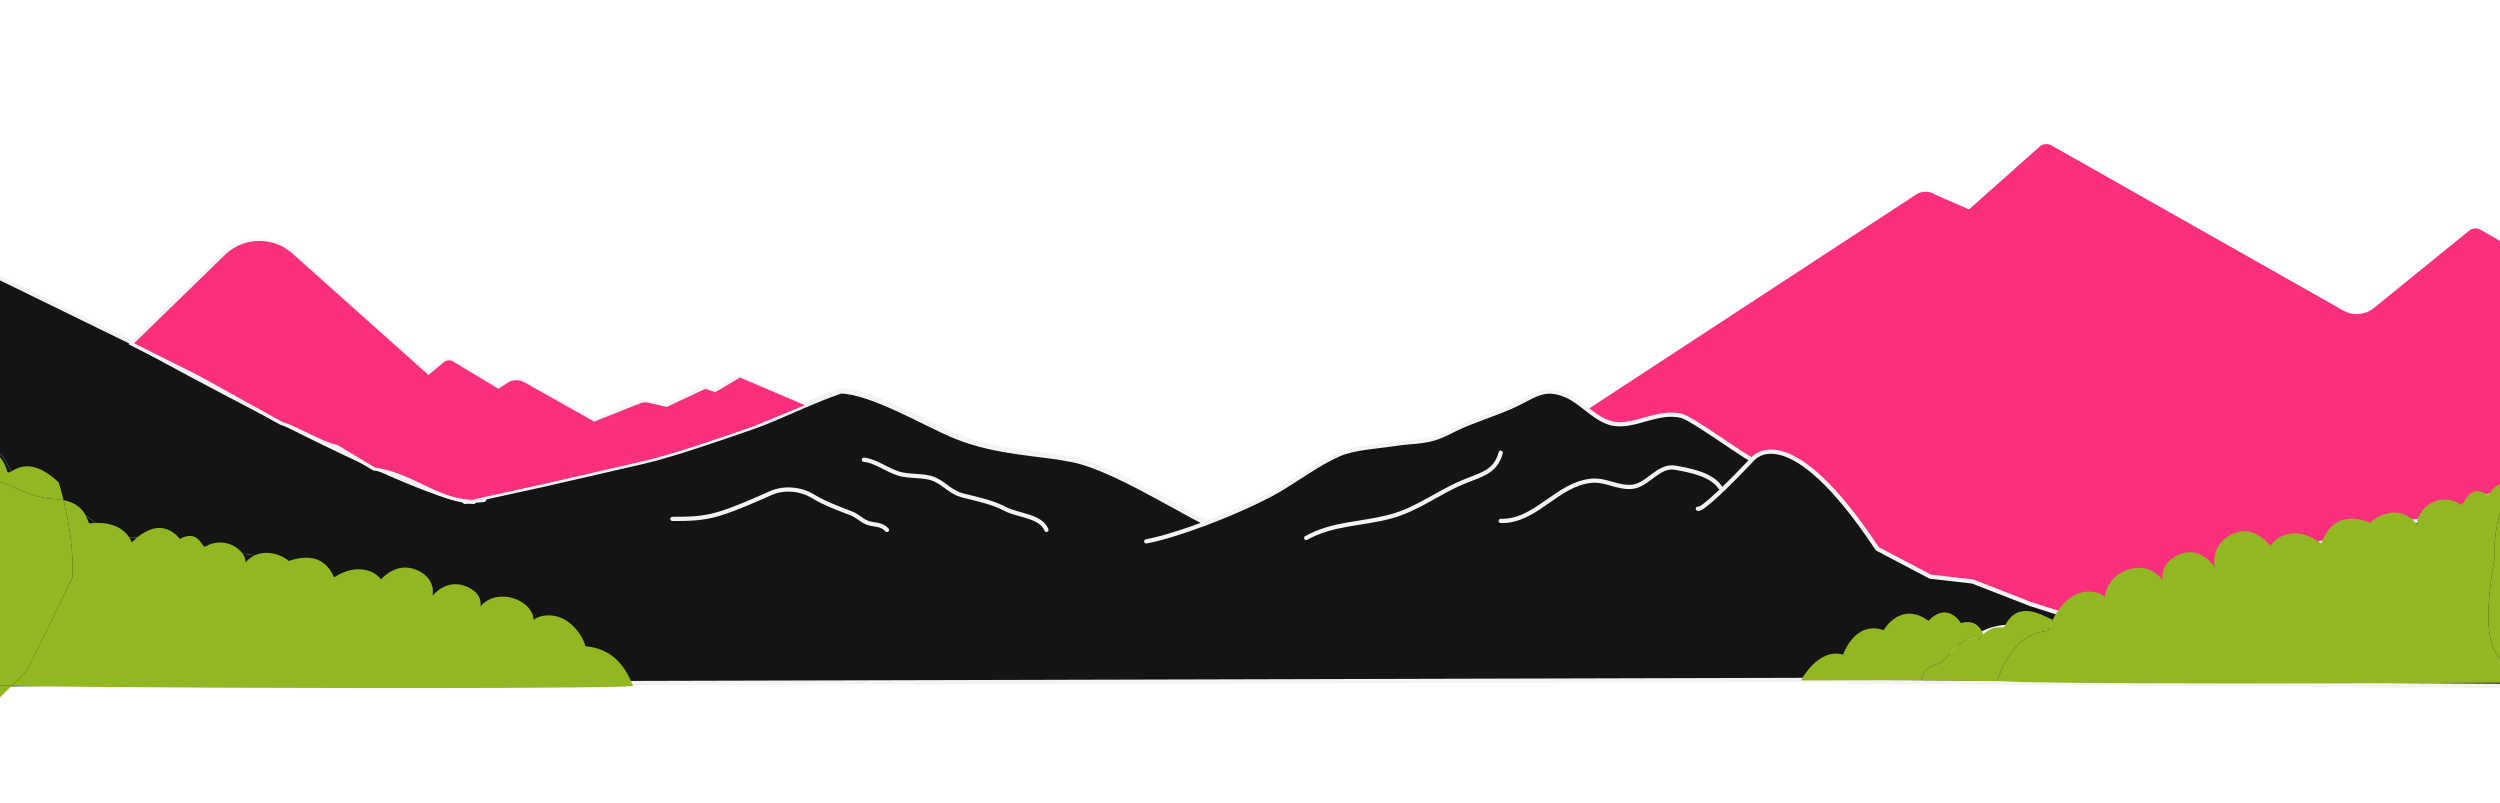
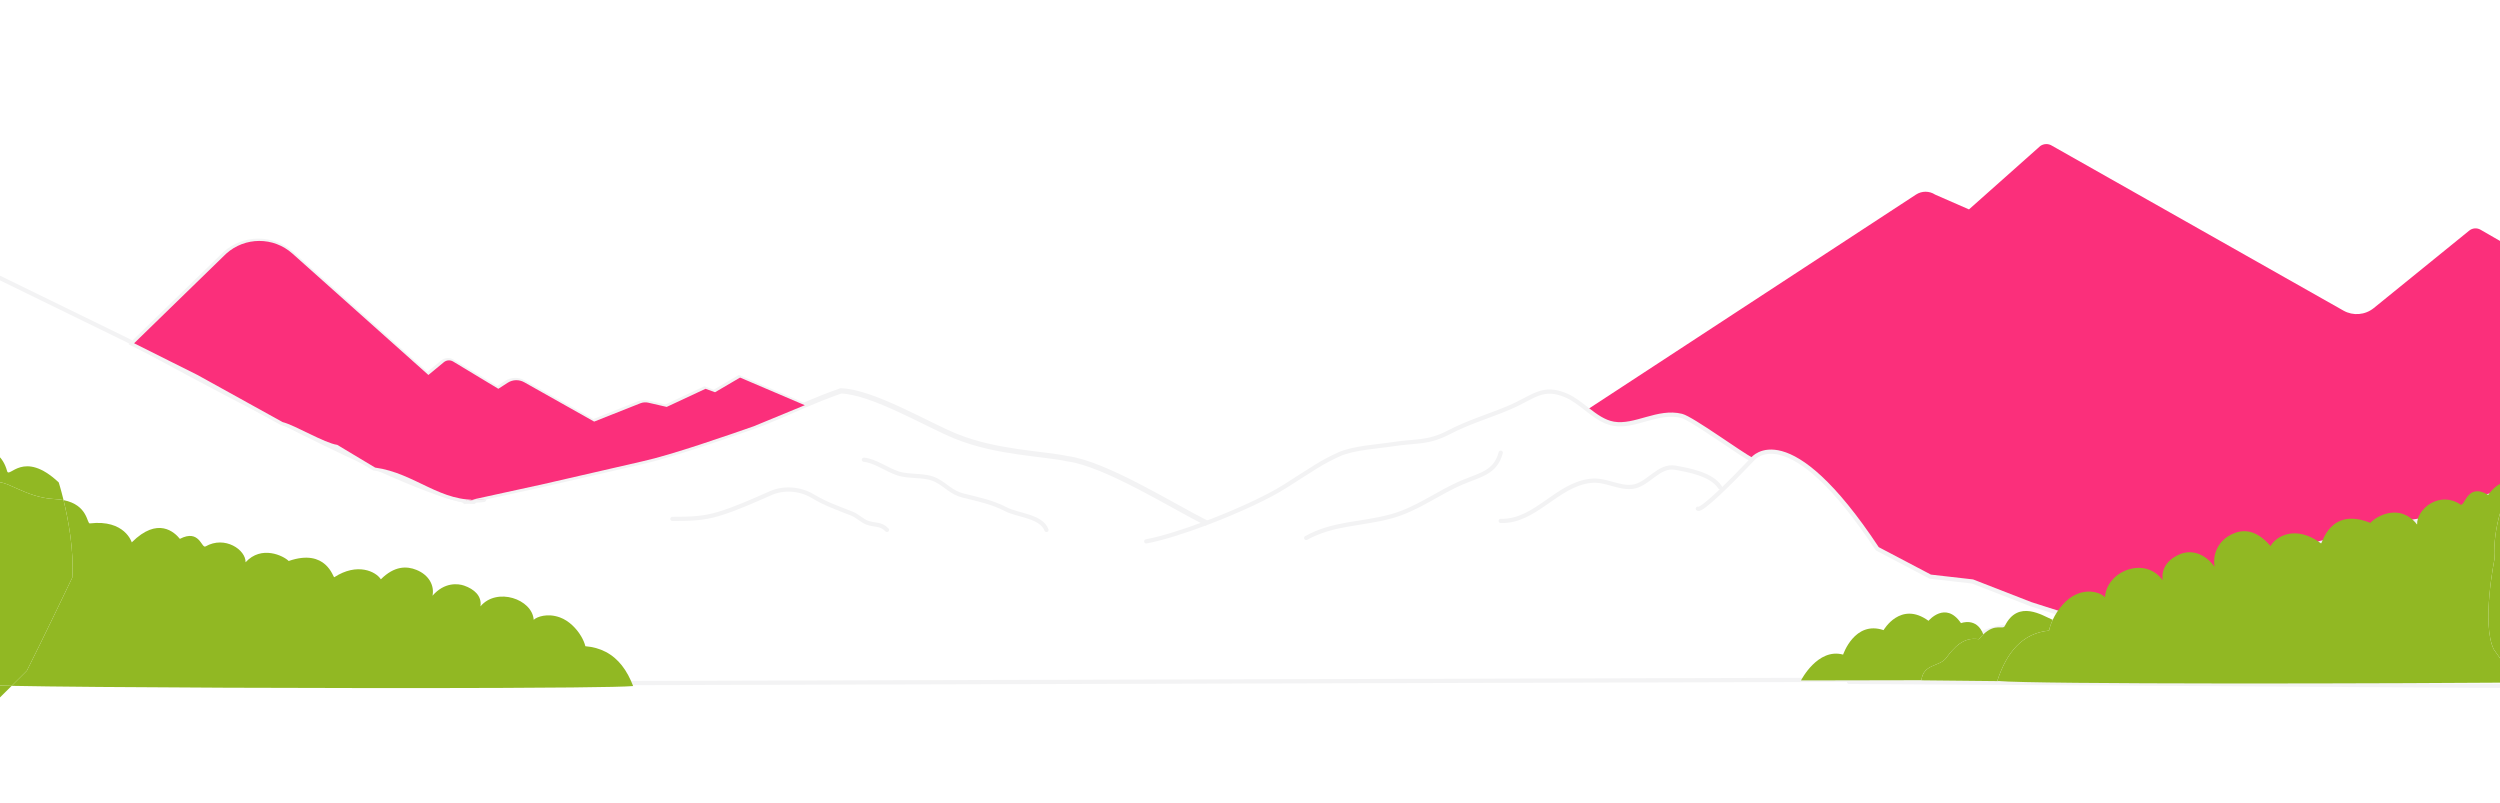
<svg xmlns="http://www.w3.org/2000/svg" id="back_bushes" version="1.1" viewBox="0 0 2362.427 758.256">
+   <style>
+     path[fill="#141414"] { display: none; }
+   </style>
  <g>
    <g>
      <path d="M1655.019,434.131c-8.96-4.15-56.11-38.68-65.96-41.13-22.36-5.57-43.8,10.91-64.21,7.45-9.12-1.54-16.99-7.36-24.77-13.4l.1-.12,310.39-203.06c5.5-3.6,12.61-3.58,18.09.03l31.97,13.98,67.39-59.91c3.32-2.34,7.73-2.43,11.14-.22l275.32,155.76c9.13,5.17,20.5,4.22,28.66-2.39l90.21-73.21c3.03-2.46,7.27-2.8,10.66-.85l205.44,118.5,2.24,190.46-20.69-2.86-58.03-1.03-67.9-68.9-61.09,17.54-21.68,10.85c-8.89,4.44-18.4,7.5-28.21,9.07l-19.06,3.05c-9.9,1.58-19.65,3.97-29.17,7.14l-20.79,6.93-18.41,2.58c-9.36,1.31-18.55,3.63-27.42,6.92l-22.63,8.41-56.94,14.76c-4.81,1.25-9.5,2.89-14.04,4.91l-11.32,5.03c-16.38,7.28-33.49,12.79-51.04,16.45l-25.14,5.24c-3.66.76-7.27,1.73-10.82,2.92l-28.23,9.41-.29-.86-39.82-12.7-54.94-21.39-39.98-4.57-50.05-26.33c-84.53-127.83-117.78-84.81-117.78-84.81-.24.26-.49.52-.74.78l-.46-.43Z" fill="#fb2f7b" />
      <path d="M267.489,399.581c-.47-.15-.92-.27-1.35-.38l-6.75-3.73c2.69,1.37,5.39,2.74,8.1,4.11Z" fill="#c13024" />
      <path d="M440.579,473.511l-1.24.27c-.15-.07.28-.17,1.1-.29.05,0,.09.01.14.02Z" fill="#c13024" />
      <path d="M444.899,472.561c1.25.05,2.53.05,3.82.02-2.85.26-5.76.56-7.57.8l3.75-.82Z" fill="#141414" />
      <path d="M448.719,472.581c6.39-.6,12.46-1.03,5.1-.31-1.73.17-3.43.27-5.1.31Z" fill="#c13024" />
      <path d="M130.469,327.071l55.45,27.72,73.47,40.68c-56.34-28.7-108.08-56.92-128.92-68.4Z" fill="#141414" />
      <path d="M698.379,357.111l61.05,26.05c-17.42,7.45-32.01,14.33-48.24,20-24.59,8.59-77.28,26.97-105,33.09l-93.18,21.41-68.11,14.9c-32.04-.99-54.97-24.04-87.94-29.85-3.45-1.55-6.96-3.15-10.5-4.78l-28.74-17.24c-11.47-1.56-37.88-17.36-50.23-21.11-2.71-1.37-5.41-2.74-8.1-4.11l-73.47-40.68-55.45-27.72c-.03-.01-.06-.03-.09-.05-1.71-.94-3.21-1.77-4.49-2.47l86.82-84.48c17.76-16.03,44.76-16.11,62.61-.17l128.53,114.76,14.62-12.08c2.48-2.05,5.99-2.31,8.75-.65l42.72,25.78,8.84-5.71c4.72-3.04,10.74-3.23,15.64-.47l66.08,37.19,43.65-17.31c2.39-.95,5.01-1.15,7.51-.57l17.37,4.01,36.72-17.14,8.97,3.27,23.66-13.87Z" fill="#c13024" />
      <path d="M-595.921,282.661c31.78,17.83,117.55,128.42,134.28,93.88,30.43-62.84,95.03-144.72,144.23-36.38,15.46,34.05,40.72,6.18,68.81-6.61,28.09-12.8,59.46-8.21,103.21,0,43.75,8.21,89.7,78.55,129.68,85.99,39.98,7.43,36.14,103.99,51.69,91.51,3.88-3.12,27.92-25.09,30.9-25.97,14.12-4.17,22.43,11.28,33.62,16.6,10.07,4.8,7.99,8,41.85,5.74,32.11-2.15,46.36,13.2,76.83,15.04,35.54,2.15,32.68,7.17,53.31,19.35,12.1,7.13,24.68-9.58,58.09,23.54,7.92,7.85,14.32,19.73,22.75,20.88,10.92,1.5,14.34-7.88,43.58-1.43,29.19,6.44,40.53,23.82,68.04,27.48,19.68,2.61,50.23,25.98,73.34,31.33l-14.44.14-1093.71,10.43-26.75-371.9c.23.12.46.25.69.38Z" fill="#141414" />
      <path d="M130.379,327.021l-4.64-2.32.15-.15c1.28.7,2.78,1.53,4.49,2.47Z" fill="#c13024" />
      <path d="M441.109,473.391l-.53.12c-.05-.01-.09-.02-.14-.02.2-.04.42-.07.67-.1Z" fill="#c13024" />
      <path d="M346.459,437.931c-25.27-11.62-52.49-24.95-78.97-38.35,12.35,3.75,38.76,19.55,50.23,21.11l28.74,17.24Z" fill="#141414" />
      <path d="M453.819,472.271c7.36-.72,1.29-.29-5.1.31-1.29.03-2.57.03-3.82-.02l68.11-14.9,93.18-21.41c27.72-6.12,80.41-24.5,105-33.09,16.23-5.67,30.82-12.55,48.24-20,10.39-4.44,21.78-9.09,35.12-13.8,30.44.99,82.04,32.24,109.43,43.19,38.43,15.38,82,15.95,104.78,20.94,35.66,4.66,99,44.55,131.26,60.73,28.31-10.7,57.5-24.04,73.93-34.47,27.94-17.73,34.25-22.53,51.15-30.29,13.71-6.3,37.01-7.47,52.01-9.82,21.05-3.3,31.91-.59,52.32-11.23,18.63-9.71,37.58-15.1,56.76-23.25,23.09-9.8,31.45-21.3,54.28-11.24,6.91,3.05,13.23,8.16,19.61,13.13,7.78,6.04,15.65,11.86,24.77,13.4,20.41,3.46,41.85-13.02,64.21-7.45,9.85,2.45,57,36.98,65.96,41.13l.46.43c.25-.26.5-.52.74-.78,0,0,33.25-43.02,117.78,84.81l50.05,26.33,39.98,4.57,54.94,21.39,39.82,12.7.29.86-7.59,2.53c-10.52,3.5-21.55,5.29-32.64,5.29h-19.16c-10.71,0-21.23,2.92-30.41,8.43l-21.61,12.96-30.24,8.03c-2.9.77-5.78,1.62-8.63,2.55l-58.02,19.01-.28-.85-1226.63,3.26-.02-1.9,14.44-.14c-23.11-5.35-53.66-28.72-73.34-31.33-27.51-3.66-38.85-21.04-68.04-27.48-29.24-6.45-32.66,2.93-43.58,1.43-8.43-1.15-14.83-13.03-22.75-20.88-33.41-33.12-45.99-16.41-58.09-23.54-20.63-12.18-17.77-17.2-53.31-19.35-30.47-1.84-44.72-17.19-76.83-15.04-33.86,2.26-31.78-.94-41.85-5.74-11.19-5.32-19.5-20.77-33.62-16.6-2.98.88-27.02,22.85-30.9,25.97-15.55,12.48-11.71-84.08-51.69-91.51-39.98-7.44-85.93-77.78-129.68-85.99-43.75-8.21-75.12-12.8-103.21,0-28.09,12.79-53.35,40.66-68.81,6.61-49.2-108.34-113.8-26.46-144.23,36.38-16.73,34.54-102.5-76.05-134.28-93.88l-21.31-183.27,129.32-39.86,73.21,31.72,106.29,50.47.5,1.09,31.98-14.84L120.759,321.701l5.13,2.85-.15.15,4.64,2.32c.03.02.06.04.09.05,20.84,11.48,72.58,39.7,128.92,68.4l6.75,3.73c.43.11.88.23,1.35.38,26.48,13.4,53.7,26.73,78.97,38.35l7.08,4.25c1.15.16,2.29.34,3.42.53,35.05,15.77,65.43,27.61,83.48,30.78-.82.12-1.25.22-1.1.29l1.24-.27.53-.12.04-.01c1.81-.24,4.72-.54,7.57-.8,1.67-.04,3.37-.14,5.1-.31Z" fill="#141414" />
      <path d="M356.959,442.711c-1.13-.19-2.27-.37-3.42-.53l-7.08-4.25c3.54,1.63,7.05,3.23,10.5,4.78Z" fill="#c13024" />
      <path d="M2551.689,526.021l9.36,1.29,30.05-2.07,23.83,18.65,19.69,1.04,30.05,19.69,42.49,6.21,34.2-16.58,29.01-31.09h33.16l32.13-18.65,39.37-17.61,44.56-9.33-1.89,151.5-.28,22.39-1170.09-7.09,3.45-1.13,58.02-19.01c2.85-.93,5.73-1.78,8.63-2.55l30.24-8.03,21.61-12.96c9.18-5.51,19.7-8.43,30.41-8.43h19.16c11.09,0,22.12-1.79,32.64-5.29l7.59-2.53,28.23-9.41c3.55-1.19,7.16-2.16,10.82-2.92l25.14-5.24c17.55-3.66,34.66-9.17,51.04-16.45l11.32-5.03c4.54-2.02,9.23-3.66,14.04-4.91l56.94-14.76,22.63-8.41c8.87-3.29,18.06-5.61,27.42-6.92l18.41-2.58,20.79-6.93c9.52-3.17,19.27-5.56,29.17-7.14l19.06-3.05c9.81-1.57,19.32-4.63,28.21-9.07l21.68-10.85,61.09-17.54,67.9,68.9,58.03,1.03,20.69,2.86Z" fill="#141414" />
    </g>
    <g>
      <path d="M1083.159,511.571c14.52-2.67,35.45-9.26,56.86-17.35,28.31-10.7,57.5-24.04,73.93-34.47,27.94-17.73,34.25-22.53,51.15-30.29,13.71-6.3,37.01-7.47,52.01-9.82,21.05-3.3,31.91-.59,52.32-11.23,18.63-9.71,37.58-15.1,56.76-23.25,23.09-9.8,31.45-21.3,54.28-11.24,6.91,3.05,13.23,8.16,19.61,13.13,7.78,6.04,15.65,11.86,24.77,13.4,20.41,3.46,41.85-13.02,64.21-7.45,9.85,2.45,57,36.98,65.96,41.13" fill="none" stroke="#f3f3f4" stroke-linecap="round" stroke-linejoin="round" stroke-width="4" />
      <path d="M635.379,490.351c15.81,0,28.89-.19,43.8-4.74,17.14-5.22,32.99-12.56,49.28-19.67,12.3-5.37,27.68-4.19,39.38,2.82,12.63,7.57,23.43,11.16,37.17,16.61,5.34,2.12,9.39,6.62,14.45,8.53,6.85,2.6,13.02.68,18.72,6.87" fill="none" stroke="#f3f3f4" stroke-linecap="round" stroke-linejoin="round" stroke-width="4" />
      <path d="M816.379,434.441c10.57.95,22.08,9.75,32.46,13,11.5,3.6,25.18.89,35.57,6.13,9.87,4.99,14.36,11.88,25.85,14.75,13.93,3.47,27.58,6.22,40.3,12.92,10.98,5.79,33.41,6.36,38.3,19.53" fill="none" stroke="#f3f3f4" stroke-linecap="round" stroke-linejoin="round" stroke-width="4" />
      <path d="M1234.309,508.351c25.45-14.17,52.08-12.78,80.09-20.37,25.02-6.78,44.3-22.43,67.73-32.26,17.35-7.28,31.01-9.25,36.03-27.92" fill="none" stroke="#f3f3f4" stroke-linecap="round" stroke-linejoin="round" stroke-width="4" />
      <path d="M1418.159,492.241c32.78,1.07,52.93-34.67,85.55-37.93,13.51-1.34,25.46,7.08,38.64,5.71,14.83-1.53,24.88-20.92,40.7-18.05,11.6,2.11,34.28,5.86,42.27,18.43" fill="none" stroke="#f3f3f4" stroke-linecap="round" stroke-linejoin="round" stroke-width="4" />
      <path d="M1604.399,480.711c3.14,2.67,31.67-25.65,51.08-46.15.25-.26.5-.52.74-.78,0,0,33.25-43.02,117.78,84.81l50.05,26.33,39.98,4.57,54.94,21.39,39.82,12.7" fill="none" stroke="#f3f3f4" stroke-linecap="round" stroke-linejoin="round" stroke-width="4" />
      <path d="M2917.699,629.071l-.28,22.39-1170.09-7.09,3.45-1.13,58.02-19.01c2.85-.93,5.73-1.78,8.63-2.55l30.24-8.03,21.61-12.96c9.18-5.51,19.7-8.43,30.41-8.43h19.16c11.09,0,22.12-1.79,32.64-5.29l7.59-2.53,28.23-9.41c3.55-1.19,7.16-2.16,10.82-2.92l25.14-5.24c17.55-3.66,34.66-9.17,51.04-16.45l11.32-5.03c4.54-2.02,9.23-3.66,14.04-4.91l56.94-14.76,22.63-8.41c8.87-3.29,18.06-5.61,27.42-6.92l18.41-2.58,20.79-6.93c9.52-3.17,19.27-5.56,29.17-7.14l19.06-3.05c9.81-1.57,19.32-4.63,28.21-9.07l21.68-10.85,61.09-17.54,67.9,68.9,58.03,1.03,20.69,2.86,9.36,1.29,30.05-2.07,23.83,18.65,19.69,1.04,30.05,19.69,42.49,6.21,34.2-16.58,29.01-31.09h33.16l32.13-18.65,39.37-17.61,44.56-9.33-1.89,151.5Z" fill="none" stroke="#f3f3f4" stroke-linecap="round" stroke-linejoin="round" stroke-width="4" />
      <path d="M130.469,327.071c20.84,11.48,72.58,39.7,128.92,68.4,2.69,1.37,5.39,2.74,8.1,4.11,26.48,13.4,53.7,26.73,78.97,38.35,3.54,1.63,7.05,3.23,10.5,4.78,35.05,15.77,65.43,27.61,83.48,30.78.05,0,.09.01.14.02,2.67.46,5.06.73,7.16.8" fill="none" stroke="#f3f3f4" stroke-linecap="round" stroke-linejoin="round" stroke-width="4" />
      <path d="M-412.841,191.491l104.93-48.68,31.98-14.84L120.759,321.701l5.13,2.85c1.28.7,2.78,1.53,4.49,2.47" fill="none" stroke="#f3f3f4" stroke-linecap="round" stroke-linejoin="round" stroke-width="4" />
      <path d="M448.719,472.581c-1.29.03-2.57.03-3.82-.02-32.04-.99-54.97-24.04-87.94-29.85-1.13-.19-2.27-.37-3.42-.53l-7.08-4.25-28.74-17.24c-11.47-1.56-37.88-17.36-50.23-21.11-.47-.15-.92-.27-1.35-.38l-6.75-3.73-73.47-40.68-55.45-27.72c-.03-.01-.06-.03-.09-.05l-4.64-2.32.15-.15,86.82-84.48c17.76-16.03,44.76-16.11,62.61-.17l128.53,114.76,14.62-12.08c2.48-2.05,5.99-2.31,8.75-.65l42.72,25.78,8.84-5.71c4.72-3.04,10.74-3.23,15.64-.47l66.08,37.19,43.65-17.31c2.39-.95,5.01-1.15,7.51-.57l17.37,4.01,36.72-17.14,8.97,3.27,23.66-13.87,61.05,26.05.14.06" fill="none" stroke="#f3f3f4" stroke-miterlimit="10" stroke-width="5" />
      <path d="M448.719,472.581c6.39-.6,12.46-1.03,5.1-.31-1.73.17-3.43.27-5.1.31Z" fill="none" stroke="#f3f3f4" stroke-miterlimit="10" stroke-width="5" />
      <path d="M441.149,473.381c1.81-.24,4.72-.54,7.57-.8" fill="none" stroke="#f3f3f4" stroke-miterlimit="10" stroke-width="5" />
      <path d="M441.109,473.391l-.53.12-1.24.27c-.15-.07.28-.17,1.1-.29.2-.04.42-.07.67-.1" fill="none" stroke="#f3f3f4" stroke-miterlimit="10" stroke-width="5" />
      <line x1="441.109" y1="473.391" x2="441.149" y2="473.381" fill="none" stroke="#f3f3f4" stroke-miterlimit="10" stroke-width="5" />
      <path d="M1140.579,494.501c-.19-.09-.37-.19-.56-.28-32.26-16.18-95.6-56.07-131.26-60.73-22.78-4.99-66.35-5.56-104.78-20.94-27.39-10.95-78.99-42.2-109.43-43.19-13.34,4.71-24.73,9.36-35.12,13.8-17.42,7.45-32.01,14.33-48.24,20-24.59,8.59-77.28,26.97-105,33.09l-93.18,21.41-68.11,14.9-3.75.82" fill="none" stroke="#f3f3f4" stroke-miterlimit="10" stroke-width="5" />
      <line x1="523.869" y1="645.651" x2="1750.499" y2="642.391" fill="none" stroke="#f3f3f4" stroke-linecap="round" stroke-linejoin="round" stroke-width="4" />
    </g>
  </g>
  <g>
    <path d="M1815.666,642.769l-113.779.221s15.728-31.004,39.796-24.404c0,0,10.858-32.48,38.235-23.118,0,0,16.045-28.084,42.473-8.813,0,0,16.055-19.271,30.687,2.203,0,0,14.864-5.967,21.084,10.626-1.339,1.265-2.741,2.773-4.206,4.565-14.727-2.614-23.835,8.296-30.909,17.742-6.251,8.37-21.495,5.313-23.361,20.978h-.021Z" fill="#91b823" />
    <path d="M2357.223,528.379s-12.587,61.881-.527,85.474l19.924,28.315,52.035,2.382c-181.046,1.76-505.926,2.077-540.366-1.012-.337-.032-.643-.063-.917-.095,8.918-27.335,23.92-45.119,48.904-47.554.643-3.152,1.834-6.641,3.489-10.173,4.596-9.857,12.745-20.051,22.517-24.215,12.872-5.482,23.772-.706,26.871,2.867,1.392-24.605,37.645-39.332,54.491-16.108-1.602-12.461,6.536-20.62,16.73-24.752,6.167-2.498,20.103-4.375,32.353,12.049-2.066-11.733,3.331-24.615,16.424-30.803,9.909-4.691,22.507-5.007,36.443,11.248,5.092-9.372,24.12-20.314,47.702-2.498,1.128.854,8.033-35.01,46.627-19.387,5.366-6.251,27.915-19.197,44.149,1.529-.358-14.822,21.136-32.121,40.955-18.923,4.217,2.804,6.051-21.274,26.27-9.024,3.289-4.775,11.09-13.957,22.876-12.924-6.156,12.25-18.954,41.957-16.951,73.603Z" fill="#91b823" />
    <path d="M1874.163,599.484c11.649-11.058,18.322-3.879,20.367-8.012,12.566-25.353,35.842-9.593,44.814-5.946l.422.19c-1.655,3.532-2.846,7.021-3.489,10.173-24.984,2.435-39.985,20.219-48.904,47.554.274.032.58.063.917.095l-.011.116-72.612-.748c.011-.042.011-.095.021-.137,1.866-15.665,17.109-12.608,23.361-20.978,7.074-9.446,16.182-20.356,30.909-17.742,1.465-1.792,2.867-3.3,4.206-4.565Z" fill="#91b823" />
    <path d="M2374.175,454.776c7.306.622,16.14,5.176,26.386,17.12,0,0,6.989-27.578,42.916-22.644,3.468.474,1.423-27.177,36.169-29.085,30.909-1.697,51.75-25.922,61.891-18.944l2.182,241.272c-14.558.791-57.548,1.497-115.065,2.056l-52.035-2.382-19.924-28.315c-12.06-23.593.527-85.474.527-85.474-2.003-31.647,10.795-61.354,16.951-73.603Z" fill="#91b823" />
    <path d="M549.164,601.266c1.919,3.247,3.289,6.494,3.985,9.393,7.284.601,13.641,2.425,19.197,5.324,12.049,6.251,20.314,17.521,25.954,32.321-6.178.58-27.072,1.023-57.643,1.328-19.207.19-42.231.337-67.826.432-149.526.569-386.687-.401-461.819-1.961l14.358-14.274c12.06-23.603,42.948-88.046,42.948-88.046,1.666-26.281-3.943-55.408-8.265-73.182,23.182,4.607,21.938,22.338,24.826,22.001,33.175-3.9,39.627,17.932,39.627,17.932,24.71-24.721,40.565-9.435,45.478-3.321,18.67-9.699,20.367,9.351,24.257,7.137,18.301-10.447,38.141,3.247,37.814,14.98,14.98-16.403,35.811-6.156,40.755-1.212,35.632-12.366,42.009,16.013,43.053,15.349,21.769-14.105,39.332-5.45,44.033,1.971,12.872-12.861,24.499-12.619,33.65-8.908,12.092,4.902,17.067,15.096,15.17,24.383,11.301-12.998,24.173-11.512,29.865-9.53,9.414,3.268,16.92,9.73,15.444,19.587,15.549-18.385,49.02-6.726,50.306,12.745,2.857-2.825,12.924-6.61,24.816-2.267,8.497,3.11,15.665,10.447,20.019,17.816Z" fill="#91b823" />
    <path d="M60.053,472.602c4.322,17.774,9.93,46.901,8.265,73.182,0,0-30.888,64.443-42.948,88.046l-14.358,14.274c-8.339-.179-14.674-.358-18.68-.548l2.013-190.956c9.361-5.524,28.611,13.652,57.148,14.991,3.173.148,6.019.495,8.56,1.012Z" fill="#91b823" />
    <path d="M-349.088,523.867l-2.488-32.364-59.351-192.621c19.176-11.301,33.049-1.307,33.049-1.307,11.259-7.137,26.281-7.885,38.204-1.929,8.054-6.81,20.198-8.36,29.707-3.774,9.519,4.575,15.876,15.033,15.581,25.585,5.914-7.917,17.763-10.668,26.566-6.178,10.7-10.331,27.019-14.474,41.356-10.479,14.337,3.985,26.165,15.939,30.013,30.318,8.665-7.896,23.118-8.434,32.342-1.191,9.235,7.232,12.176,21.379,6.589,31.689,8.36-3.247,14.369-6.399,22.844-3.468,8.476,2.92,18.828,12.977,17.5,21.843,17.573-7.042,39.701,9.804,37.582,28.621,2.562-2.541,10.552-4.913,22.307-2.035,11.396,2.783,20.209,10.679,20.504,22.781,7.506-6.947,35.874-12.134,43.506,15.834,2.003,7.348,15.37-20.715,48.777,10.689,0,0,2.066,6.473,4.554,16.719-2.541-.517-5.387-.864-8.56-1.012-28.537-1.339-47.786-20.514-57.148-14.991l-2.013,190.956c4.006.19,10.342.369,18.68.548l-47.301,47.006-123.962-6.525h-176.144l-12.692-164.717Z" fill="#91b823" />
  </g>
  <path d="M712.16,402.846c-24.592,8.587-77.28,26.964-105.004,33.086l-93.18,21.416-73.67,16.115c-1.1-.474,27.418-2.778,14.484-1.514-38.053,3.72-62.399-24.936-100.286-30.086l-35.816-21.49c-11.912-1.619-39.909-18.591-51.575-21.49l-80.228-44.412-60.171-30.086,86.965-84.629c17.765-16.037,44.759-16.111,62.611-.171l128.529,114.758,14.623-12.08c2.481-2.05,5.987-2.309,8.743-.646l42.721,25.78,8.846-5.711c4.722-3.048,10.743-3.231,15.64-.474l66.076,37.188,43.652-17.31c2.389-.947,5.01-1.145,7.514-.567l17.367,4.008,36.714-17.133,8.975,3.264,23.66-13.87,61.191,26.108" fill="#fb2f7b" />
</svg>
